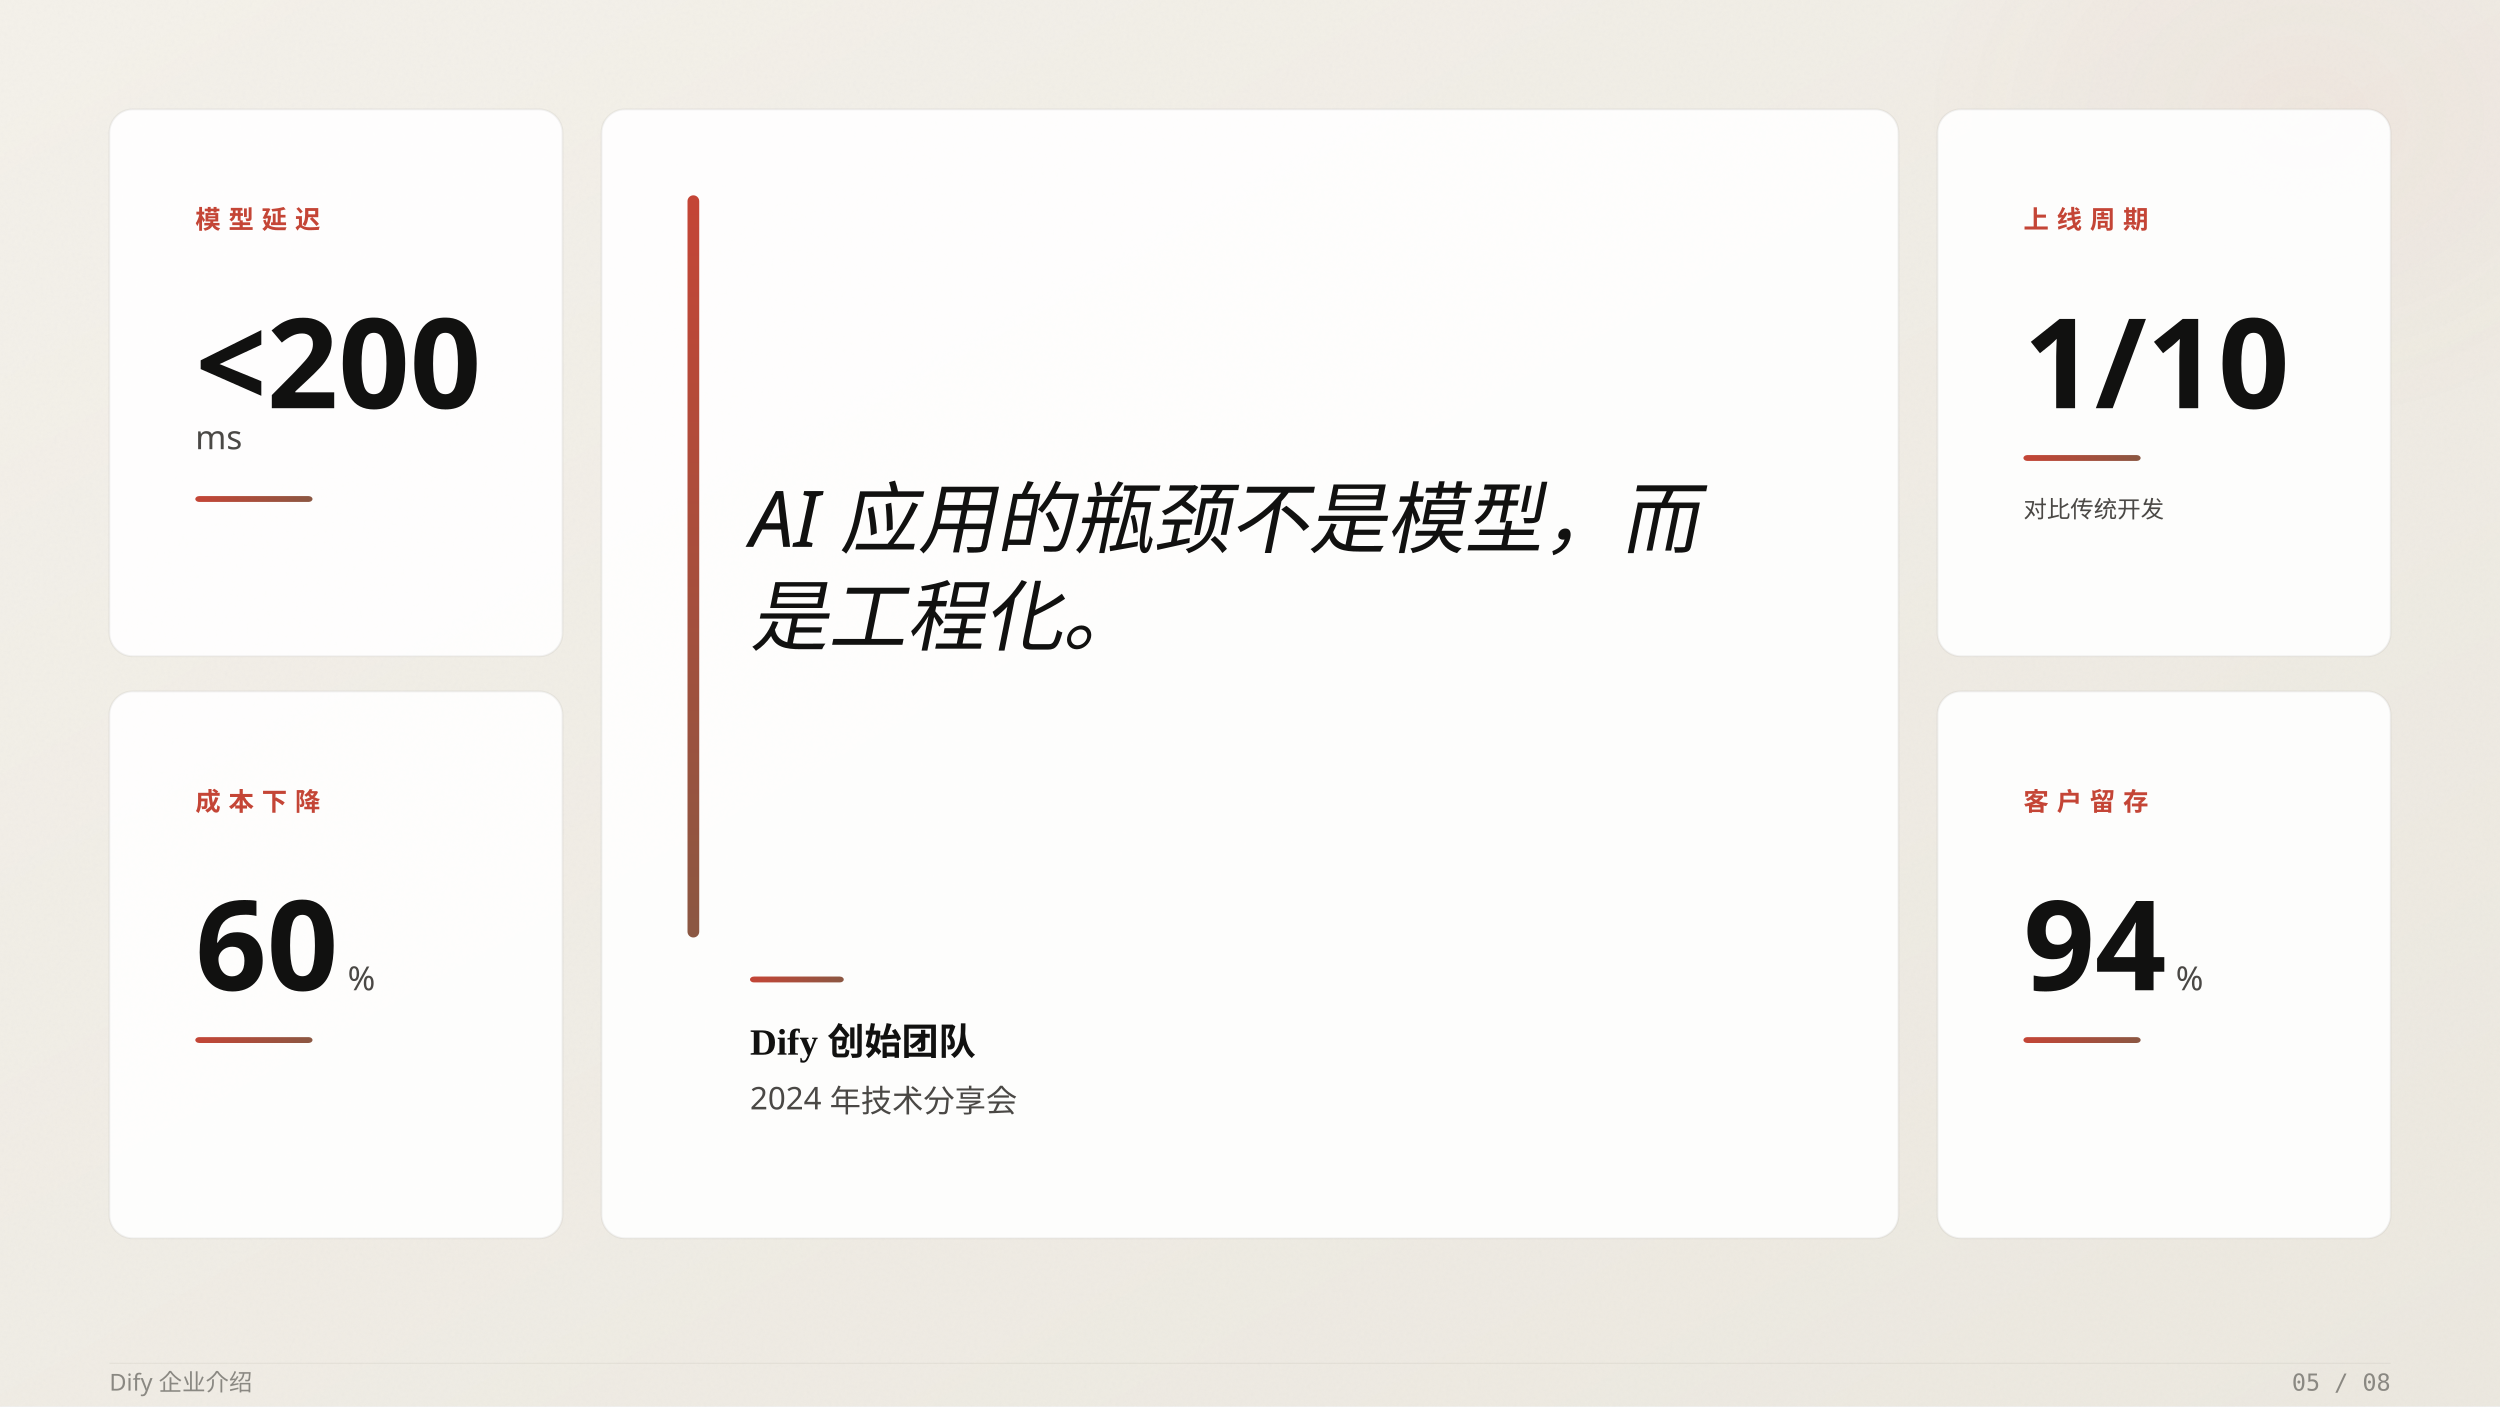
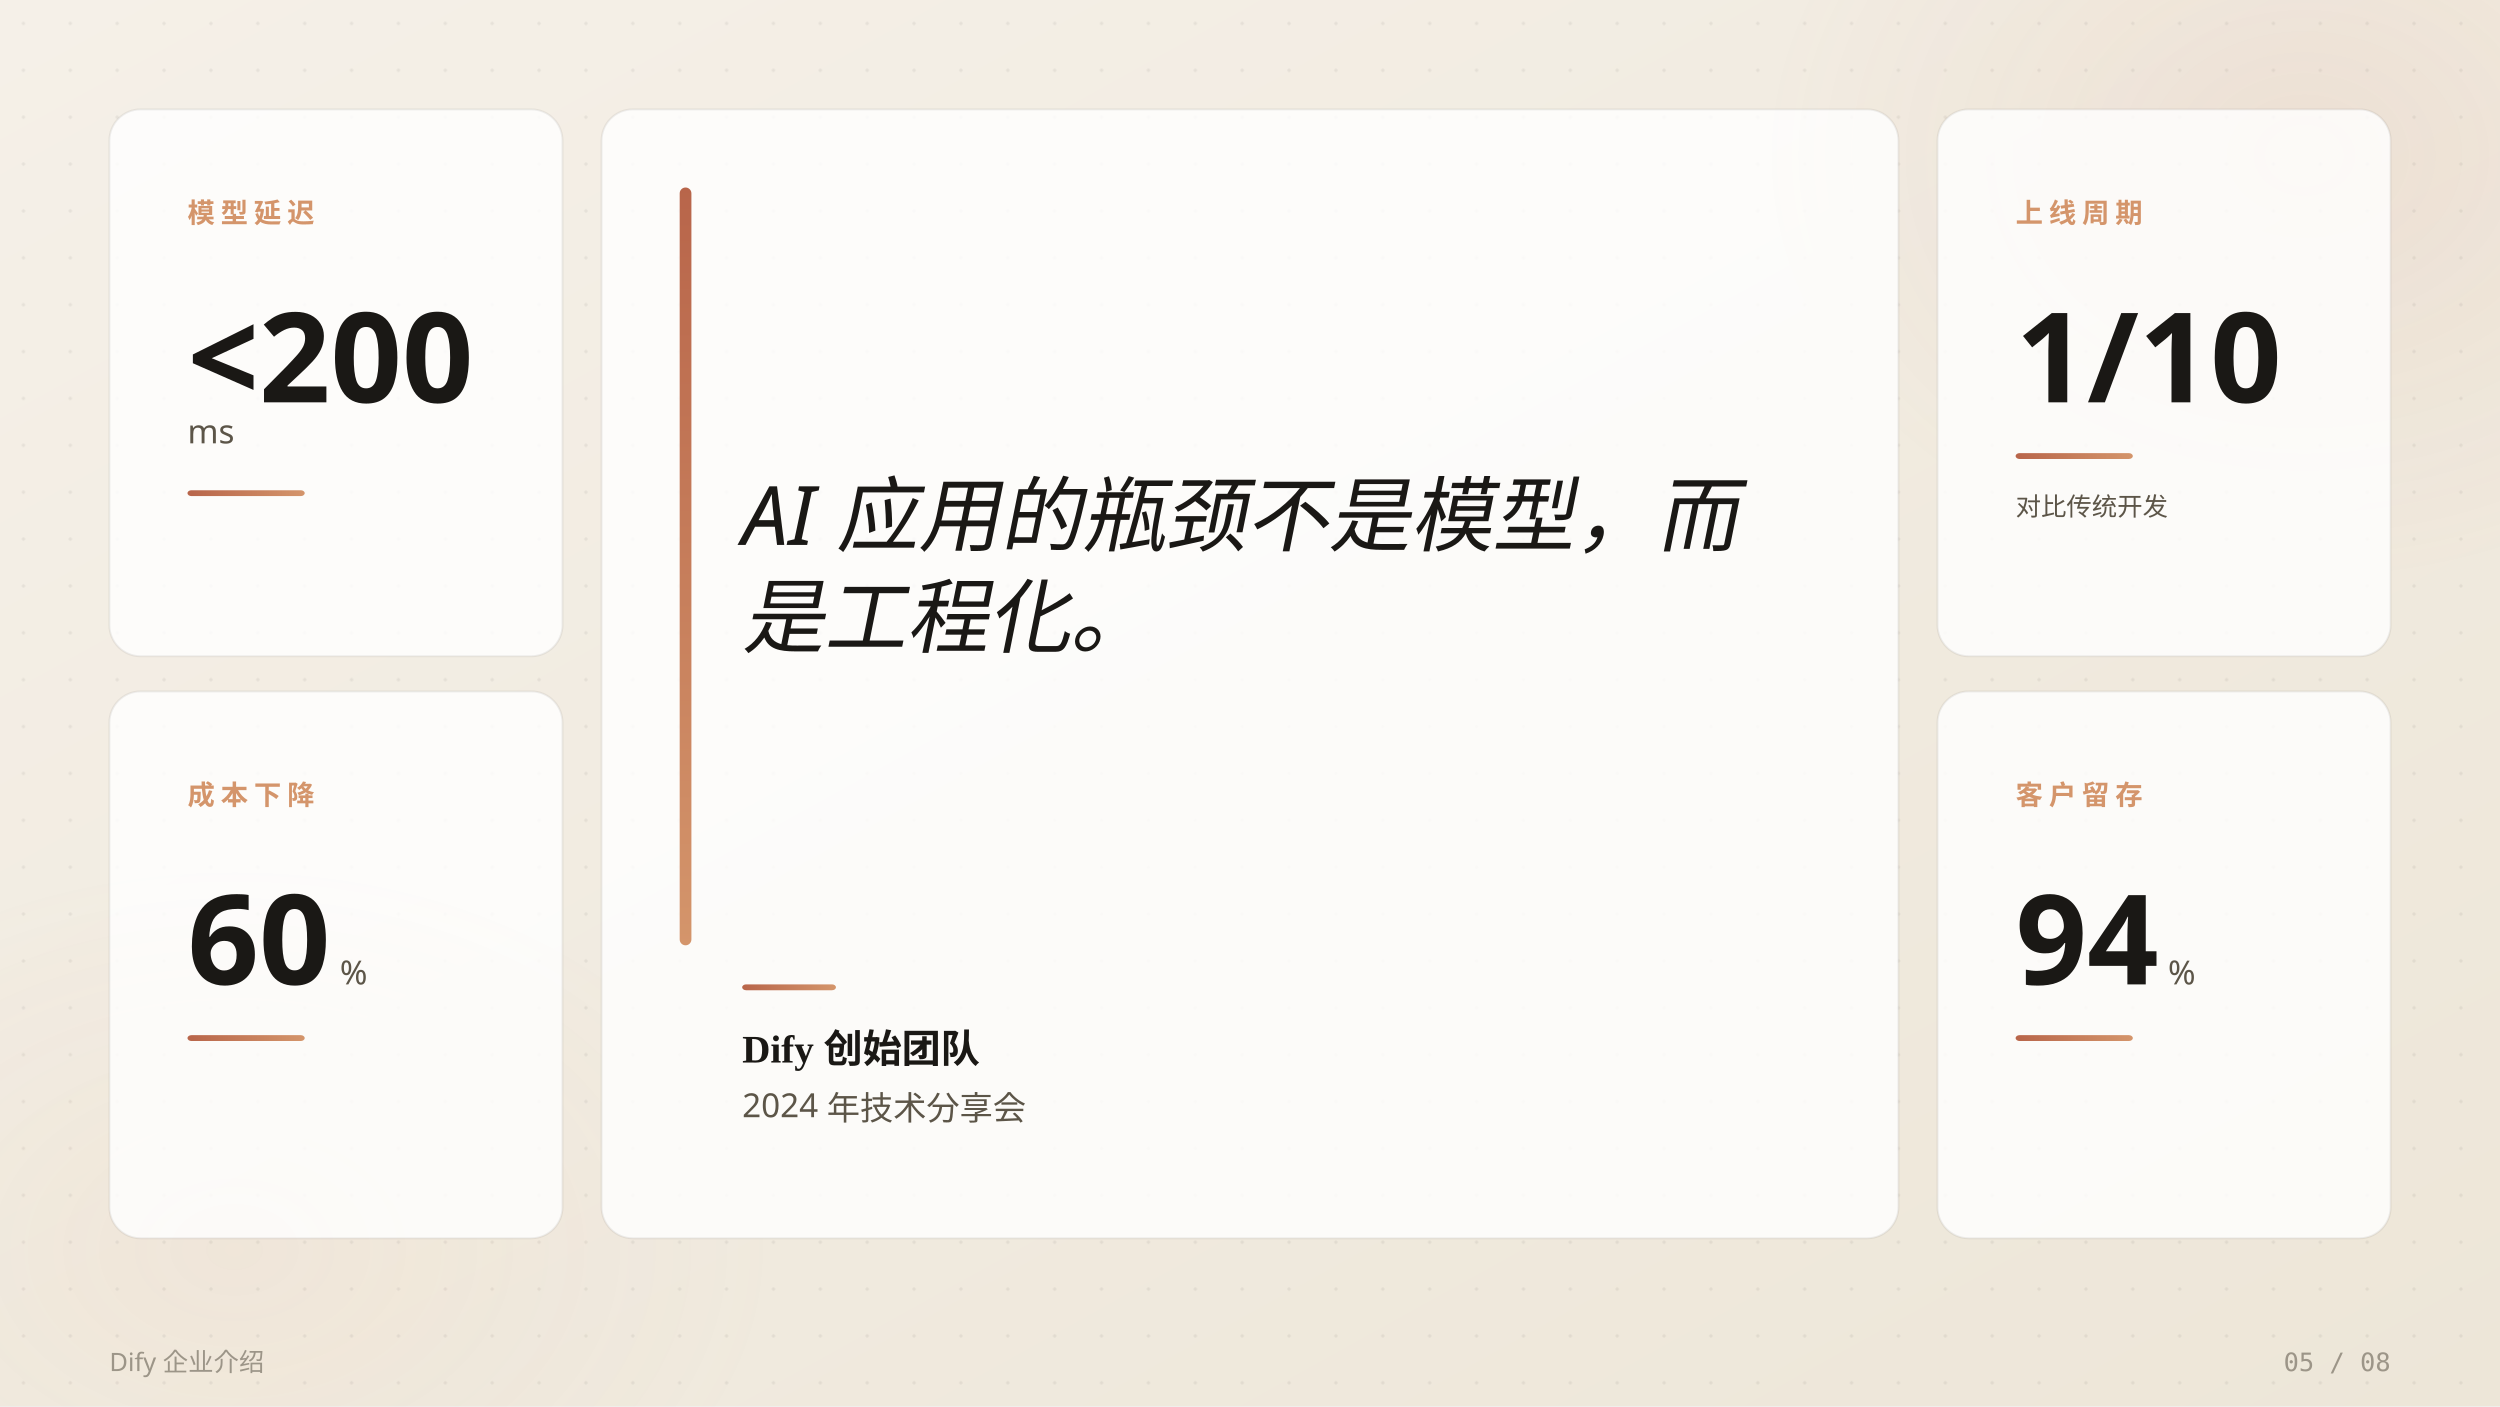
<svg xmlns="http://www.w3.org/2000/svg" viewBox="0 0 1280 720" width="1280" height="720">
  <defs>
    <linearGradient id="bg-grad" x1="0%" y1="0%" x2="100%" y2="100%">
-       <stop offset="0%" stop-color="#f4f1ea" />
-       <stop offset="100%" stop-color="#ece8df" />
+       <stop offset="0%" stop-color="#F5F0E8" />
+       <stop offset="100%" stop-color="#EDE6D8" />
    </linearGradient>
    <linearGradient id="accent-grad" x1="0%" y1="0%" x2="100%" y2="0%">
-       <stop offset="0%" stop-color="#c44536" />
-       <stop offset="100%" stop-color="#8b5742" />
+       <stop offset="0%" stop-color="#B8654A" />
+       <stop offset="100%" stop-color="#D4956B" />
    </linearGradient>
    <linearGradient id="accent-grad-v" x1="0%" y1="0%" x2="0%" y2="100%">
-       <stop offset="0%" stop-color="#c44536" />
-       <stop offset="100%" stop-color="#8b5742" />
+       <stop offset="0%" stop-color="#B8654A" />
+       <stop offset="100%" stop-color="#D4956B" />
    </linearGradient>
    <radialGradient id="spot-1" cx="50%" cy="50%" r="50%">
-       <stop offset="0%" stop-color="#c44536" stop-opacity="0.04" />
-       <stop offset="100%" stop-color="#c44536" stop-opacity="0" />
+       <stop offset="0%" stop-color="#B8654A" stop-opacity="0.08" />
+       <stop offset="100%" stop-color="#B8654A" stop-opacity="0" />
    </radialGradient>
    <radialGradient id="spot-2" cx="50%" cy="50%" r="50%">
-       <stop offset="0%" stop-color="#8b5742" stop-opacity="0.03" />
-       <stop offset="100%" stop-color="#8b5742" stop-opacity="0" />
+       <stop offset="0%" stop-color="#D4956B" stop-opacity="0.06" />
+       <stop offset="100%" stop-color="#D4956B" stop-opacity="0" />
    </radialGradient>
-     <filter id="grain-filter">
-       <feTurbulence type="fractalNoise" baseFrequency="0.55" numOctaves="3" stitchTiles="stitch" />
-       <feColorMatrix type="saturate" values="0" />
-     </filter>
+     <pattern id="bg-texture" width="24" height="24" patternUnits="userSpaceOnUse">
+       <circle cx="12" cy="12" r="0.9" fill="#1a1815" fill-opacity="0.06" />
+     </pattern>
  </defs>
  <style type="text/css">
    text { font-family: 'PingFang SC', 'Noto Sans SC', 'Microsoft YaHei', sans-serif; }
    .mono { font-family: 'IBM Plex Mono', 'SF Mono', 'JetBrains Mono', Menlo, monospace; }
-     .eyebrow { font-size: 13px; fill: #c44536; letter-spacing: 4px; font-weight: 600; font-family: 'IBM Plex Mono', 'SF Mono', 'JetBrains Mono', Menlo, monospace; }
-     .h1 { font-size: 54px; fill: #111110; font-weight: 700; font-family: 'Songti SC', 'Noto Serif SC', 'STKaiti', 'Times New Roman', serif; line-height: 1.15; }
-     .h2 { font-size: 40px; fill: #111110; font-weight: 700; font-family: 'Songti SC', 'Noto Serif SC', 'STKaiti', 'Times New Roman', serif; line-height: 1.2; }
-     .h3 { font-size: 26px; fill: #111110; font-weight: 600; font-family: 'Songti SC', 'Noto Serif SC', 'STKaiti', 'Times New Roman', serif; line-height: 1.25; }
-     .h4 { font-size: 19px; fill: #111110; font-weight: 600; font-family: 'Songti SC', 'Noto Serif SC', 'STKaiti', 'Times New Roman', serif; }
-     .body { font-size: 16px; fill: #4a4845; line-height: 1.55; }
-     .small { font-size: 12px; fill: #8a8882; }
-     .stat-huge { font-size: 96px; fill: #111110; font-weight: 800; font-family: 'Songti SC', 'Noto Serif SC', 'STKaiti', 'Times New Roman', serif; }
-     .stat-unit { font-size: 24px; fill: #4a4845; font-weight: 500; }
+     .eyebrow { font-size: 14px; fill: #D4956B; letter-spacing: 3px; font-weight: 600; font-family: 'IBM Plex Mono', 'SF Mono', 'JetBrains Mono', Menlo, monospace; }
+     .h1 { font-size: 56px; fill: #1a1815; font-weight: 700; font-family: 'Songti SC', 'Noto Serif SC', 'STKaiti', 'Times New Roman', serif; }
+     .h2 { font-size: 42px; fill: #1a1815; font-weight: 700; font-family: 'Songti SC', 'Noto Serif SC', 'STKaiti', 'Times New Roman', serif; }
+     .h3 { font-size: 28px; fill: #1a1815; font-weight: 600; font-family: 'Songti SC', 'Noto Serif SC', 'STKaiti', 'Times New Roman', serif; }
+     .h4 { font-size: 20px; fill: #1a1815; font-weight: 600; font-family: 'Songti SC', 'Noto Serif SC', 'STKaiti', 'Times New Roman', serif; }
+     .body { font-size: 17px; fill: #5c5548; }
+     .small { font-size: 13px; fill: #9c9588; }
+     .stat-huge { font-size: 100px; fill: #1a1815; font-weight: 800; font-family: 'Songti SC', 'Noto Serif SC', 'STKaiti', 'Times New Roman', serif; }
+     .stat-unit { font-size: 26px; fill: #5c5548; font-weight: 500; }
  </style>
  <rect width="1280" height="720" fill="url(#bg-grad)" />
-   <rect width="1280" height="720" filter="url(#grain-filter)" opacity="0.04" pointer-events="none" />
-   <ellipse cx="1180" cy="60" rx="200" ry="160" fill="url(#spot-1)" />
+   <rect width="1280" height="720" fill="url(#bg-texture)" />
+   <ellipse cx="1180" cy="80" rx="280" ry="220" fill="url(#spot-1)" />
+   <ellipse cx="120" cy="640" rx="280" ry="200" fill="url(#spot-2)" />
  <g transform="translate(308, 56)">
-     <rect x="0" y="0" width="664" height="578" rx="12" fill="#FFFFFF" fill-opacity="0.9" stroke="#111110" stroke-opacity="0.05" stroke-width="1" />
-     <svg x="44" y="44" width="576" height="490" viewBox="0 0 576 490">
-       <rect x="0" y="0" width="6" height="380" rx="3" fill="url(#accent-grad-v)" />
-       <text x="32" y="180" font-size="40" fill="#111110" font-weight="500" font-style="italic" font-family="'Songti SC', 'Noto Serif SC', 'STKaiti', 'Times New Roman', serif">AI 应用的瓶颈不是模型，而</text>
-       <text x="32" y="230" font-size="40" fill="#111110" font-weight="500" font-style="italic" font-family="'Songti SC', 'Noto Serif SC', 'STKaiti', 'Times New Roman', serif">是工程化。</text>
-       <rect x="32" y="400" width="48" height="3" fill="url(#accent-grad)" rx="2" />
-       <text x="32" y="440" class="h4">Dify 创始团队</text>
-       <text x="32" y="468" class="body" fill="#8a8882">2024 年技术分享会</text>
+     <rect x="0" y="0" width="664" height="578" rx="16" fill="#FFFFFF" fill-opacity="0.82" stroke="#1a1815" stroke-opacity="0.07" stroke-width="1" />
+     <svg x="40" y="40" width="584" height="498" viewBox="0 0 584 498">
+       <rect x="0" y="0" width="6" height="388" rx="3" fill="url(#accent-grad-v)" />
+       <text x="32" y="183" font-size="42" fill="#1a1815" font-weight="500" font-style="italic" font-family="'Songti SC', 'Noto Serif SC', 'STKaiti', 'Times New Roman', serif">AI 应用的瓶颈不是模型，而</text>
+       <text x="32" y="235" font-size="42" fill="#1a1815" font-weight="500" font-style="italic" font-family="'Songti SC', 'Noto Serif SC', 'STKaiti', 'Times New Roman', serif">是工程化。</text>
+       <rect x="32" y="408" width="48" height="3" fill="url(#accent-grad)" rx="2" />
+       <text x="32" y="448" class="h4">Dify 创始团队</text>
+       <text x="32" y="476" class="body" fill="#9c9588">2024 年技术分享会</text>
    </svg>
  </g>
  <g transform="translate(56, 56)">
-     <rect x="0" y="0" width="232" height="280" rx="12" fill="#FFFFFF" fill-opacity="0.9" stroke="#111110" stroke-opacity="0.05" stroke-width="1" />
-     <svg x="44" y="44" width="144" height="192" viewBox="0 0 144 192">
-       <text x="0" y="17" class="eyebrow">模型延迟</text>
-       <text x="0" y="109" font-size="64" fill="#111110" font-weight="800" font-family="'Songti SC', 'Noto Serif SC', 'STKaiti', 'Times New Roman', serif">&lt;200</text>
-       <text x="0" y="130" font-size="17" fill="#4a4845" font-weight="500">ms</text>
-       <rect x="0" y="154" width="60" height="3" fill="url(#accent-grad)" rx="2" />
+     <rect x="0" y="0" width="232" height="280" rx="16" fill="#FFFFFF" fill-opacity="0.82" stroke="#1a1815" stroke-opacity="0.07" stroke-width="1" />
+     <svg x="40" y="40" width="152" height="200" viewBox="0 0 152 200">
+       <text x="0" y="18" class="eyebrow">模型延迟</text>
+       <text x="0" y="110" font-size="64" fill="#1a1815" font-weight="800" font-family="'Songti SC', 'Noto Serif SC', 'STKaiti', 'Times New Roman', serif">&lt;200</text>
+       <text x="0" y="131" font-size="17" fill="#5c5548" font-weight="500">ms</text>
+       <rect x="0" y="155" width="60" height="3" fill="url(#accent-grad)" rx="2" />
    </svg>
  </g>
  <g transform="translate(56, 354)">
-     <rect x="0" y="0" width="232" height="280" rx="12" fill="#FFFFFF" fill-opacity="0.9" stroke="#111110" stroke-opacity="0.05" stroke-width="1" />
-     <svg x="44" y="44" width="144" height="192" viewBox="0 0 144 192">
-       <text x="0" y="17" class="eyebrow">成本下降</text>
-       <text x="0" y="109" font-size="64" fill="#111110" font-weight="800" font-family="'Songti SC', 'Noto Serif SC', 'STKaiti', 'Times New Roman', serif">60</text>
-       <text x="78" y="109" font-size="17" fill="#4a4845" font-weight="500">%</text>
-       <rect x="0" y="133" width="60" height="3" fill="url(#accent-grad)" rx="2" />
+     <rect x="0" y="0" width="232" height="280" rx="16" fill="#FFFFFF" fill-opacity="0.82" stroke="#1a1815" stroke-opacity="0.07" stroke-width="1" />
+     <svg x="40" y="40" width="152" height="200" viewBox="0 0 152 200">
+       <text x="0" y="18" class="eyebrow">成本下降</text>
+       <text x="0" y="110" font-size="64" fill="#1a1815" font-weight="800" font-family="'Songti SC', 'Noto Serif SC', 'STKaiti', 'Times New Roman', serif">60</text>
+       <text x="78" y="110" font-size="17" fill="#5c5548" font-weight="500">%</text>
+       <rect x="0" y="136" width="60" height="3" fill="url(#accent-grad)" rx="2" />
    </svg>
  </g>
  <g transform="translate(992, 56)">
-     <rect x="0" y="0" width="232" height="280" rx="12" fill="#FFFFFF" fill-opacity="0.9" stroke="#111110" stroke-opacity="0.05" stroke-width="1" />
-     <svg x="44" y="44" width="144" height="192" viewBox="0 0 144 192">
-       <text x="0" y="17" class="eyebrow">上线周期</text>
-       <text x="0" y="109" font-size="64" fill="#111110" font-weight="800" font-family="'Songti SC', 'Noto Serif SC', 'STKaiti', 'Times New Roman', serif">1/10</text>
-       <rect x="0" y="133" width="60" height="3" fill="url(#accent-grad)" rx="2" />
-       <text x="0" y="165" font-size="12" fill="#4a4845">对比传统开发</text>
+     <rect x="0" y="0" width="232" height="280" rx="16" fill="#FFFFFF" fill-opacity="0.82" stroke="#1a1815" stroke-opacity="0.07" stroke-width="1" />
+     <svg x="40" y="40" width="152" height="200" viewBox="0 0 152 200">
+       <text x="0" y="18" class="eyebrow">上线周期</text>
+       <text x="0" y="110" font-size="64" fill="#1a1815" font-weight="800" font-family="'Songti SC', 'Noto Serif SC', 'STKaiti', 'Times New Roman', serif">1/10</text>
+       <rect x="0" y="136" width="60" height="3" fill="url(#accent-grad)" rx="2" />
+       <text x="0" y="168" font-size="13" fill="#5c5548">对比传统开发</text>
    </svg>
  </g>
  <g transform="translate(992, 354)">
-     <rect x="0" y="0" width="232" height="280" rx="12" fill="#FFFFFF" fill-opacity="0.9" stroke="#111110" stroke-opacity="0.05" stroke-width="1" />
-     <svg x="44" y="44" width="144" height="192" viewBox="0 0 144 192">
-       <text x="0" y="17" class="eyebrow">客户留存</text>
-       <text x="0" y="109" font-size="64" fill="#111110" font-weight="800" font-family="'Songti SC', 'Noto Serif SC', 'STKaiti', 'Times New Roman', serif">94</text>
-       <text x="78" y="109" font-size="17" fill="#4a4845" font-weight="500">%</text>
-       <rect x="0" y="133" width="60" height="3" fill="url(#accent-grad)" rx="2" />
+     <rect x="0" y="0" width="232" height="280" rx="16" fill="#FFFFFF" fill-opacity="0.82" stroke="#1a1815" stroke-opacity="0.07" stroke-width="1" />
+     <svg x="40" y="40" width="152" height="200" viewBox="0 0 152 200">
+       <text x="0" y="18" class="eyebrow">客户留存</text>
+       <text x="0" y="110" font-size="64" fill="#1a1815" font-weight="800" font-family="'Songti SC', 'Noto Serif SC', 'STKaiti', 'Times New Roman', serif">94</text>
+       <text x="78" y="110" font-size="17" fill="#5c5548" font-weight="500">%</text>
+       <rect x="0" y="136" width="60" height="3" fill="url(#accent-grad)" rx="2" />
    </svg>
  </g>
-   <line x1="56" y1="698" x2="1224" y2="698" stroke="#111110" stroke-opacity="0.06" stroke-width="0.5" />
-   <text x="56" y="712" class="small">Dify 企业介绍</text>
-   <text x="1224" y="712" class="small mono" text-anchor="end">05 / 08</text>
+   <text x="56" y="702" class="small">Dify 企业介绍</text>
+   <text x="1224" y="702" class="small mono" text-anchor="end">05 / 08</text>
</svg>
